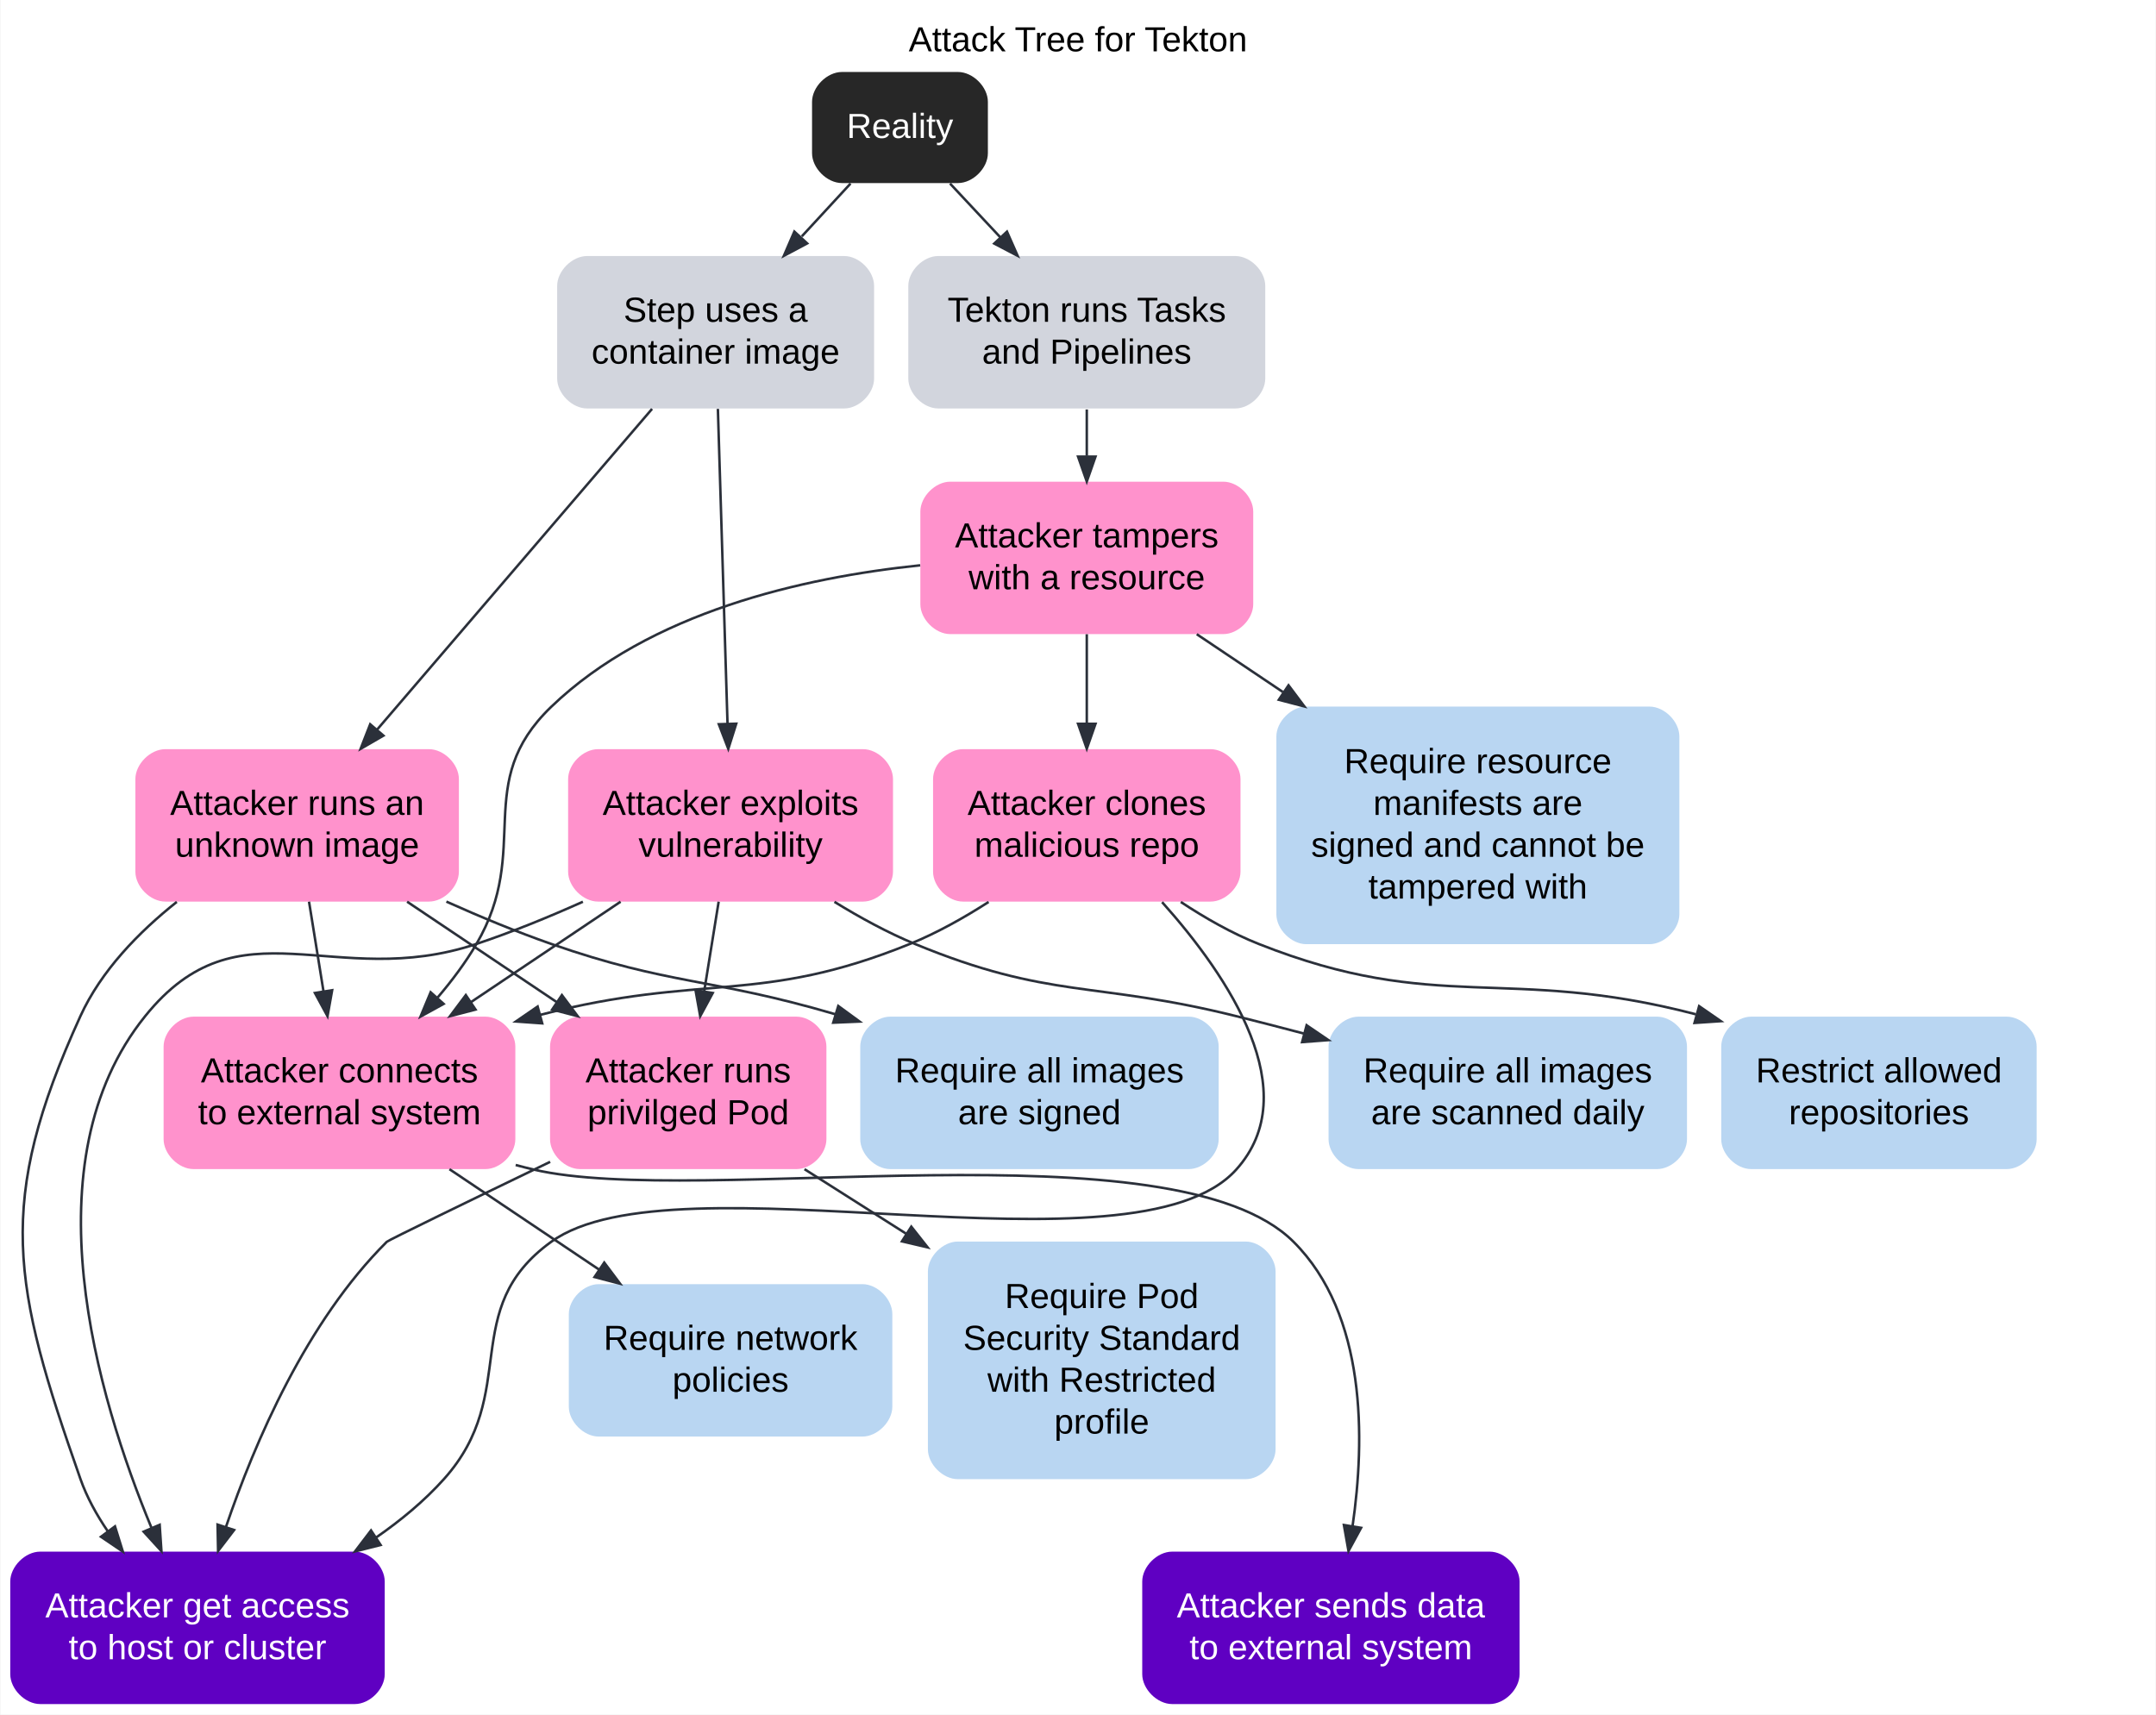
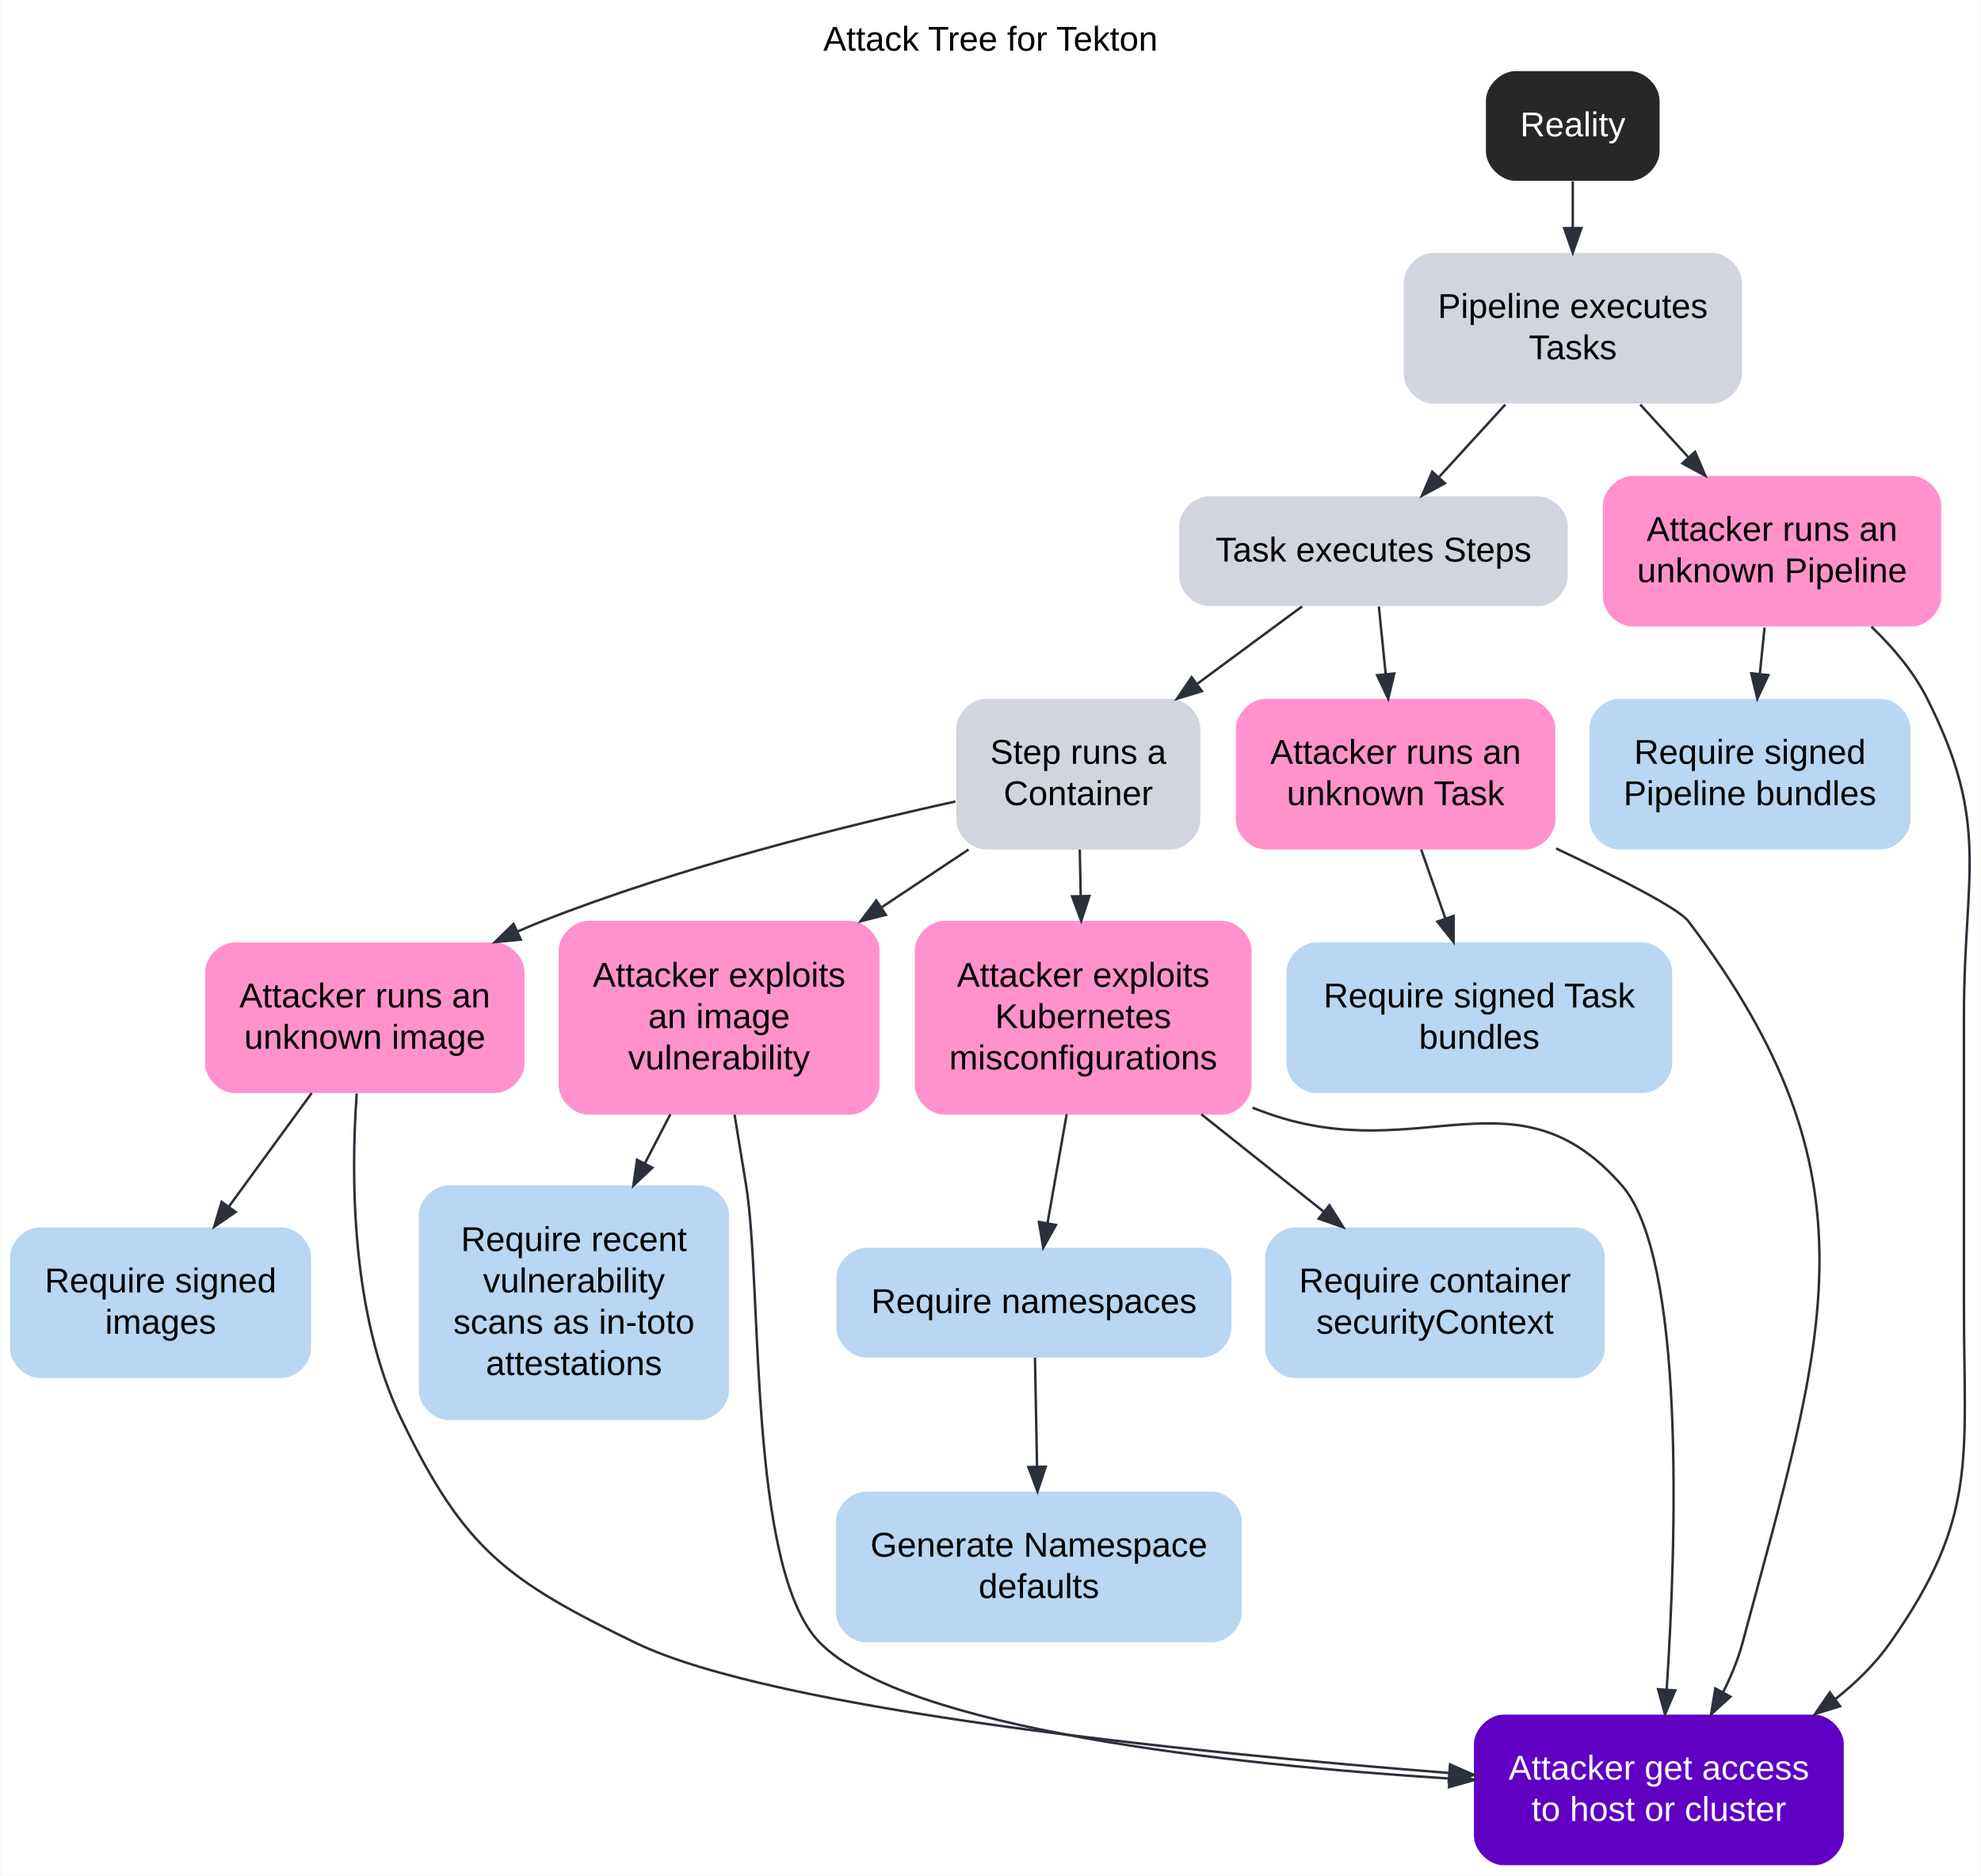
- <svg xmlns="http://www.w3.org/2000/svg" width="865pt" height="688pt" viewBox="0.00 0.00 865.11 688.40">
-   <g id="graph0" class="graph" transform="scale(1 1) rotate(0) translate(4 684.4)">
-     <polygon fill="white" stroke="transparent" points="-4,4 -4,-684.4 861.11,-684.4 861.11,4 -4,4" />
-     <text text-anchor="middle" x="428.56" y="-663.8" font-family="Arial" font-size="14.00">Attack Tree for Tekton</text>
+ <svg xmlns="http://www.w3.org/2000/svg" width="805pt" height="762pt" viewBox="0.00 0.00 804.83 762.20">
+   <g id="graph0" class="graph" transform="scale(1 1) rotate(0) translate(4 758.2)">
+     <polygon fill="white" stroke="transparent" points="-4,4 -4,-758.2 800.83,-758.2 800.83,4 -4,4" />
+     <text text-anchor="middle" x="398.42" y="-737.6" font-family="Arial" font-size="14.00">Attack Tree for Tekton</text>
    <g id="node1" class="node">
-       <path fill="#272727" stroke="transparent" d="M380.38,-655.5C380.38,-655.5 333.79,-655.5 333.79,-655.5 327.79,-655.5 321.79,-649.5 321.79,-643.5 321.79,-643.5 321.79,-622.9 321.79,-622.9 321.79,-616.9 327.79,-610.9 333.79,-610.9 333.79,-610.9 380.38,-610.9 380.38,-610.9 386.38,-610.9 392.38,-616.9 392.38,-622.9 392.38,-622.9 392.38,-643.5 392.38,-643.5 392.38,-649.5 386.38,-655.5 380.38,-655.5" />
-       <text text-anchor="middle" x="357.08" y="-629" font-family="Arial" font-size="14.00" fill="#ffffff">Reality</text>
+       <path fill="#272727" stroke="transparent" d="M658.38,-729.3C658.38,-729.3 611.79,-729.3 611.79,-729.3 605.79,-729.3 599.79,-723.3 599.79,-717.3 599.79,-717.3 599.79,-696.7 599.79,-696.7 599.79,-690.7 605.79,-684.7 611.79,-684.7 611.79,-684.7 658.38,-684.7 658.38,-684.7 664.38,-684.7 670.38,-690.7 670.38,-696.7 670.38,-696.7 670.38,-717.3 670.38,-717.3 670.38,-723.3 664.38,-729.3 658.38,-729.3" />
+       <text text-anchor="middle" x="635.09" y="-702.8" font-family="Arial" font-size="14.00" fill="#ffffff">Reality</text>
    </g>
    <g id="node2" class="node">
-       <path fill="#d2d5dd" stroke="transparent" d="M334.7,-581.6C334.7,-581.6 231.47,-581.6 231.47,-581.6 225.47,-581.6 219.47,-575.6 219.47,-569.6 219.47,-569.6 219.47,-532.4 219.47,-532.4 219.47,-526.4 225.47,-520.4 231.47,-520.4 231.47,-520.4 334.7,-520.4 334.7,-520.4 340.7,-520.4 346.7,-526.4 346.7,-532.4 346.7,-532.4 346.7,-569.6 346.7,-569.6 346.7,-575.6 340.7,-581.6 334.7,-581.6" />
-       <text text-anchor="middle" x="283.08" y="-555.2" font-family="Arial" font-size="14.00">Step uses a</text>
-       <text text-anchor="middle" x="283.08" y="-538.4" font-family="Arial" font-size="14.00">container image</text>
+       <path fill="#d2d5dd" stroke="transparent" d="M691.82,-655.4C691.82,-655.4 578.35,-655.4 578.35,-655.4 572.35,-655.4 566.35,-649.4 566.35,-643.4 566.35,-643.4 566.35,-606.2 566.35,-606.2 566.35,-600.2 572.35,-594.2 578.35,-594.2 578.35,-594.2 691.82,-594.2 691.82,-594.2 697.82,-594.2 703.82,-600.2 703.82,-606.2 703.82,-606.2 703.82,-643.4 703.82,-643.4 703.82,-649.4 697.82,-655.4 691.82,-655.4" />
+       <text text-anchor="middle" x="635.09" y="-629" font-family="Arial" font-size="14.00">Pipeline executes</text>
+       <text text-anchor="middle" x="635.09" y="-612.2" font-family="Arial" font-size="14.00">Tasks</text>
    </g>
-     <g id="edge22" class="edge">
-       <path fill="none" stroke="#2b303a" d="M337.25,-610.71C331.22,-604.17 324.4,-596.77 317.68,-589.5" />
-       <polygon fill="#2b303a" stroke="#2b303a" points="319.83,-586.67 310.48,-581.69 314.69,-591.42 319.83,-586.67" />
+     <g id="edge18" class="edge">
+       <path fill="none" stroke="#2b303a" d="M635.09,-684.51C635.09,-678.66 635.09,-672.14 635.09,-665.62" />
+       <polygon fill="#2b303a" stroke="#2b303a" points="638.59,-665.49 635.09,-655.49 631.59,-665.49 638.59,-665.49" />
    </g>
    <g id="node3" class="node">
-       <path fill="#d2d5dd" stroke="transparent" d="M491.73,-581.6C491.73,-581.6 372.43,-581.6 372.43,-581.6 366.43,-581.6 360.43,-575.6 360.43,-569.6 360.43,-569.6 360.43,-532.4 360.43,-532.4 360.43,-526.4 366.43,-520.4 372.43,-520.4 372.43,-520.4 491.73,-520.4 491.73,-520.4 497.73,-520.4 503.73,-526.4 503.73,-532.4 503.73,-532.4 503.73,-569.6 503.73,-569.6 503.73,-575.6 497.73,-581.6 491.73,-581.6" />
-       <text text-anchor="middle" x="432.08" y="-555.2" font-family="Arial" font-size="14.00">Tekton runs Tasks</text>
-       <text text-anchor="middle" x="432.08" y="-538.4" font-family="Arial" font-size="14.00">and Pipelines</text>
+       <path fill="#d2d5dd" stroke="transparent" d="M621.04,-556.5C621.04,-556.5 487.13,-556.5 487.13,-556.5 481.13,-556.5 475.13,-550.5 475.13,-544.5 475.13,-544.5 475.13,-523.9 475.13,-523.9 475.13,-517.9 481.13,-511.9 487.13,-511.9 487.13,-511.9 621.04,-511.9 621.04,-511.9 627.04,-511.9 633.04,-517.9 633.04,-523.9 633.04,-523.9 633.04,-544.5 633.04,-544.5 633.04,-550.5 627.04,-556.5 621.04,-556.5" />
+       <text text-anchor="middle" x="554.09" y="-530" font-family="Arial" font-size="14.00">Task executes Steps</text>
    </g>
-     <g id="edge23" class="edge">
-       <path fill="none" stroke="#2b303a" d="M377.18,-610.71C383.43,-604.03 390.51,-596.46 397.45,-589.03" />
-       <polygon fill="#2b303a" stroke="#2b303a" points="400.04,-591.39 404.32,-581.69 394.93,-586.61 400.04,-591.39" />
+     <g id="edge19" class="edge">
+       <path fill="none" stroke="#2b303a" d="M607.66,-593.8C598.99,-584.31 589.41,-573.84 580.79,-564.4" />
+       <polygon fill="#2b303a" stroke="#2b303a" points="583.13,-561.79 573.8,-556.77 577.97,-566.51 583.13,-561.79" />
+     </g>
+     <g id="node5" class="node">
+       <path fill="#ff92cc" stroke="transparent" d="M772.83,-564.8C772.83,-564.8 659.34,-564.8 659.34,-564.8 653.34,-564.8 647.34,-558.8 647.34,-552.8 647.34,-552.8 647.34,-515.6 647.34,-515.6 647.34,-509.6 653.34,-503.6 659.34,-503.6 659.34,-503.6 772.83,-503.6 772.83,-503.6 778.83,-503.6 784.83,-509.6 784.83,-515.6 784.83,-515.6 784.83,-552.8 784.83,-552.8 784.83,-558.8 778.83,-564.8 772.83,-564.8" />
+       <text text-anchor="middle" x="716.09" y="-538.4" font-family="Arial" font-size="14.00">Attacker runs an</text>
+       <text text-anchor="middle" x="716.09" y="-521.6" font-family="Arial" font-size="14.00">unknown Pipeline</text>
+     </g>
+     <g id="edge6" class="edge">
+       <path fill="none" stroke="#2b303a" d="M662.51,-593.8C668.78,-586.95 675.52,-579.58 682.02,-572.46" />
+       <polygon fill="#2b303a" stroke="#2b303a" points="684.8,-574.61 688.97,-564.86 679.64,-569.88 684.8,-574.61" />
    </g>
    <g id="node4" class="node">
-       <path fill="#ff92cc" stroke="transparent" d="M168.02,-383.6C168.02,-383.6 62.15,-383.6 62.15,-383.6 56.15,-383.6 50.15,-377.6 50.15,-371.6 50.15,-371.6 50.15,-334.4 50.15,-334.4 50.15,-328.4 56.15,-322.4 62.15,-322.4 62.15,-322.4 168.02,-322.4 168.02,-322.4 174.02,-322.4 180.02,-328.4 180.02,-334.4 180.02,-334.4 180.02,-371.6 180.02,-371.6 180.02,-377.6 174.02,-383.6 168.02,-383.6" />
-       <text text-anchor="middle" x="115.08" y="-357.2" font-family="Arial" font-size="14.00">Attacker runs an</text>
-       <text text-anchor="middle" x="115.08" y="-340.4" font-family="Arial" font-size="14.00">unknown image</text>
+       <path fill="#d2d5dd" stroke="transparent" d="M471.69,-474.2C471.69,-474.2 396.49,-474.2 396.49,-474.2 390.49,-474.2 384.49,-468.2 384.49,-462.2 384.49,-462.2 384.49,-425 384.49,-425 384.49,-419 390.49,-413 396.49,-413 396.49,-413 471.69,-413 471.69,-413 477.69,-413 483.69,-419 483.69,-425 483.69,-425 483.69,-462.2 483.69,-462.2 483.69,-468.2 477.69,-474.2 471.69,-474.2" />
+       <text text-anchor="middle" x="434.09" y="-447.8" font-family="Arial" font-size="14.00">Step runs a</text>
+       <text text-anchor="middle" x="434.09" y="-431" font-family="Arial" font-size="14.00">Container</text>
    </g>
-     <g id="edge6" class="edge">
-       <path fill="none" stroke="#2b303a" d="M257.57,-520.23C228,-485.74 179.25,-428.86 147.15,-391.41" />
-       <polygon fill="#2b303a" stroke="#2b303a" points="149.73,-389.04 140.56,-383.73 144.41,-393.6 149.73,-389.04" />
+     <g id="edge20" class="edge">
+       <path fill="none" stroke="#2b303a" d="M525.04,-511.75C512.28,-502.33 496.95,-491.02 482.55,-480.38" />
+       <polygon fill="#2b303a" stroke="#2b303a" points="484.32,-477.34 474.2,-474.22 480.17,-482.97 484.32,-477.34" />
    </g>
-     <g id="node5" class="node">
-       <path fill="#ff92cc" stroke="transparent" d="M342.29,-383.6C342.29,-383.6 235.87,-383.6 235.87,-383.6 229.87,-383.6 223.87,-377.6 223.87,-371.6 223.87,-371.6 223.87,-334.4 223.87,-334.4 223.87,-328.4 229.87,-322.4 235.87,-322.4 235.87,-322.4 342.29,-322.4 342.29,-322.4 348.29,-322.4 354.29,-328.4 354.29,-334.4 354.29,-334.4 354.29,-371.6 354.29,-371.6 354.29,-377.6 348.29,-383.6 342.29,-383.6" />
-       <text text-anchor="middle" x="289.08" y="-357.2" font-family="Arial" font-size="14.00">Attacker exploits</text>
-       <text text-anchor="middle" x="289.08" y="-340.4" font-family="Arial" font-size="14.00">vulnerability</text>
+     <g id="node6" class="node">
+       <path fill="#ff92cc" stroke="transparent" d="M616.02,-474.2C616.02,-474.2 510.15,-474.2 510.15,-474.2 504.15,-474.2 498.15,-468.2 498.15,-462.2 498.15,-462.2 498.15,-425 498.15,-425 498.15,-419 504.15,-413 510.15,-413 510.15,-413 616.02,-413 616.02,-413 622.02,-413 628.02,-419 628.02,-425 628.02,-425 628.02,-462.2 628.02,-462.2 628.02,-468.2 622.02,-474.2 616.02,-474.2" />
+       <text text-anchor="middle" x="563.09" y="-447.8" font-family="Arial" font-size="14.00">Attacker runs an</text>
+       <text text-anchor="middle" x="563.09" y="-431" font-family="Arial" font-size="14.00">unknown Task</text>
    </g>
    <g id="edge7" class="edge">
-       <path fill="none" stroke="#2b303a" d="M283.99,-520.23C285.03,-486.46 286.72,-431.23 287.86,-393.78" />
-       <polygon fill="#2b303a" stroke="#2b303a" points="291.36,-393.83 288.17,-383.73 284.37,-393.61 291.36,-393.83" />
+       <path fill="none" stroke="#2b303a" d="M556.26,-511.75C557.11,-503.48 558.09,-493.74 559.05,-484.28" />
+       <polygon fill="#2b303a" stroke="#2b303a" points="562.55,-484.52 560.08,-474.22 555.58,-483.81 562.55,-484.52" />
    </g>
-     <g id="node6" class="node">
-       <path fill="#ff92cc" stroke="transparent" d="M486.9,-491C486.9,-491 377.27,-491 377.27,-491 371.27,-491 365.27,-485 365.27,-479 365.27,-479 365.27,-441.8 365.27,-441.8 365.27,-435.8 371.27,-429.8 377.27,-429.8 377.27,-429.8 486.9,-429.8 486.9,-429.8 492.9,-429.8 498.9,-435.8 498.9,-441.8 498.9,-441.8 498.9,-479 498.9,-479 498.9,-485 492.9,-491 486.9,-491" />
-       <text text-anchor="middle" x="432.08" y="-464.6" font-family="Arial" font-size="14.00">Attacker tampers</text>
-       <text text-anchor="middle" x="432.08" y="-447.8" font-family="Arial" font-size="14.00">with a resource</text>
+     <g id="node7" class="node">
+       <path fill="#ff92cc" stroke="transparent" d="M197.02,-375.2C197.02,-375.2 91.15,-375.2 91.15,-375.2 85.15,-375.2 79.15,-369.2 79.15,-363.2 79.15,-363.2 79.15,-326 79.15,-326 79.15,-320 85.15,-314 91.15,-314 91.15,-314 197.02,-314 197.02,-314 203.02,-314 209.02,-320 209.02,-326 209.02,-326 209.02,-363.2 209.02,-363.2 209.02,-369.2 203.02,-375.2 197.02,-375.2" />
+       <text text-anchor="middle" x="144.09" y="-348.8" font-family="Arial" font-size="14.00">Attacker runs an</text>
+       <text text-anchor="middle" x="144.09" y="-332" font-family="Arial" font-size="14.00">unknown image</text>
    </g>
    <g id="edge8" class="edge">
-       <path fill="none" stroke="#2b303a" d="M432.08,-520C432.08,-514.02 432.08,-507.65 432.08,-501.39" />
-       <polygon fill="#2b303a" stroke="#2b303a" points="435.58,-501.06 432.08,-491.06 428.58,-501.06 435.58,-501.06" />
+       <path fill="none" stroke="#2b303a" d="M384.15,-432.49C339.29,-422.62 272.06,-405.87 216.09,-383.8 212.83,-382.52 209.53,-381.12 206.22,-379.65" />
+       <polygon fill="#2b303a" stroke="#2b303a" points="207.47,-376.37 196.93,-375.34 204.53,-382.72 207.47,-376.37" />
    </g>
-     <g id="node7" class="node">
-       <path fill="#ff92cc" stroke="transparent" d="M190.68,-276.2C190.68,-276.2 73.48,-276.2 73.48,-276.2 67.48,-276.2 61.48,-270.2 61.48,-264.2 61.48,-264.2 61.48,-227 61.48,-227 61.48,-221 67.48,-215 73.48,-215 73.48,-215 190.68,-215 190.68,-215 196.68,-215 202.68,-221 202.68,-227 202.68,-227 202.68,-264.2 202.68,-264.2 202.68,-270.2 196.68,-276.2 190.68,-276.2" />
-       <text text-anchor="middle" x="132.08" y="-249.8" font-family="Arial" font-size="14.00">Attacker connects</text>
-       <text text-anchor="middle" x="132.08" y="-233" font-family="Arial" font-size="14.00">to external system</text>
+     <g id="node8" class="node">
+       <path fill="#ff92cc" stroke="transparent" d="M341.3,-384C341.3,-384 234.88,-384 234.88,-384 228.88,-384 222.88,-378 222.88,-372 222.88,-372 222.88,-317.2 222.88,-317.2 222.88,-311.2 228.88,-305.2 234.88,-305.2 234.88,-305.2 341.3,-305.2 341.3,-305.2 347.3,-305.2 353.3,-311.2 353.3,-317.2 353.3,-317.2 353.3,-372 353.3,-372 353.3,-378 347.3,-384 341.3,-384" />
+       <text text-anchor="middle" x="288.09" y="-357.2" font-family="Arial" font-size="14.00">Attacker exploits</text>
+       <text text-anchor="middle" x="288.09" y="-340.4" font-family="Arial" font-size="14.00">an image</text>
+       <text text-anchor="middle" x="288.09" y="-323.6" font-family="Arial" font-size="14.00">vulnerability</text>
    </g>
    <g id="edge9" class="edge">
-       <path fill="none" stroke="#2b303a" d="M119.86,-322.36C121.66,-311.25 123.72,-298.43 125.64,-286.53" />
-       <polygon fill="#2b303a" stroke="#2b303a" points="129.14,-286.81 127.28,-276.38 122.23,-285.7 129.14,-286.81" />
+       <path fill="none" stroke="#2b303a" d="M389.49,-412.97C378.35,-405.57 366.17,-397.48 354.24,-389.55" />
+       <polygon fill="#2b303a" stroke="#2b303a" points="355.88,-386.44 345.62,-383.82 352.01,-392.27 355.88,-386.44" />
    </g>
    <g id="node9" class="node">
-       <path fill="#ff92cc" stroke="transparent" d="M315.56,-276.2C315.56,-276.2 228.61,-276.2 228.61,-276.2 222.61,-276.2 216.61,-270.2 216.61,-264.2 216.61,-264.2 216.61,-227 216.61,-227 216.61,-221 222.61,-215 228.61,-215 228.61,-215 315.56,-215 315.56,-215 321.56,-215 327.56,-221 327.56,-227 327.56,-227 327.56,-264.2 327.56,-264.2 327.56,-270.2 321.56,-276.2 315.56,-276.2" />
-       <text text-anchor="middle" x="272.08" y="-249.8" font-family="Arial" font-size="14.00">Attacker runs</text>
-       <text text-anchor="middle" x="272.08" y="-233" font-family="Arial" font-size="14.00">privilged Pod</text>
+       <path fill="#ff92cc" stroke="transparent" d="M492.52,-384C492.52,-384 379.65,-384 379.65,-384 373.65,-384 367.65,-378 367.65,-372 367.65,-372 367.65,-317.2 367.65,-317.2 367.65,-311.2 373.65,-305.2 379.65,-305.2 379.65,-305.2 492.52,-305.2 492.52,-305.2 498.52,-305.2 504.52,-311.2 504.52,-317.2 504.52,-317.2 504.52,-372 504.52,-372 504.52,-378 498.52,-384 492.52,-384" />
+       <text text-anchor="middle" x="436.09" y="-357.2" font-family="Arial" font-size="14.00">Attacker exploits</text>
+       <text text-anchor="middle" x="436.09" y="-340.4" font-family="Arial" font-size="14.00">Kubernetes</text>
+       <text text-anchor="middle" x="436.09" y="-323.6" font-family="Arial" font-size="14.00">misconfigurations</text>
+     </g>
+     <g id="edge10" class="edge">
+       <path fill="none" stroke="#2b303a" d="M434.7,-412.97C434.82,-406.97 434.95,-400.52 435.09,-394.07" />
+       <polygon fill="#2b303a" stroke="#2b303a" points="438.59,-394.07 435.29,-384 431.59,-393.92 438.59,-394.07" />
+     </g>
+     <g id="node10" class="node">
+       <path fill="#b9d6f2" stroke="transparent" d="M760.33,-474.2C760.33,-474.2 653.84,-474.2 653.84,-474.2 647.84,-474.2 641.84,-468.2 641.84,-462.2 641.84,-462.2 641.84,-425 641.84,-425 641.84,-419 647.84,-413 653.84,-413 653.84,-413 760.33,-413 760.33,-413 766.33,-413 772.33,-419 772.33,-425 772.33,-425 772.33,-462.2 772.33,-462.2 772.33,-468.2 766.33,-474.2 760.33,-474.2" />
+       <text text-anchor="middle" x="707.09" y="-447.8" font-family="Arial" font-size="14.00">Require signed</text>
+       <text text-anchor="middle" x="707.09" y="-431" font-family="Arial" font-size="14.00">Pipeline bundles</text>
+     </g>
+     <g id="edge11" class="edge">
+       <path fill="none" stroke="#2b303a" d="M713.04,-503.2C712.43,-497.22 711.78,-490.85 711.15,-484.59" />
+       <polygon fill="#2b303a" stroke="#2b303a" points="714.59,-483.86 710.1,-474.26 707.63,-484.57 714.59,-483.86" />
+     </g>
+     <g id="node17" class="node">
+       <path fill="#5f00c2" stroke="transparent" d="M733.25,-61.4C733.25,-61.4 606.92,-61.4 606.92,-61.4 600.92,-61.4 594.92,-55.4 594.92,-49.4 594.92,-49.4 594.92,-12.2 594.92,-12.2 594.92,-6.2 600.92,-0.2 606.92,-0.2 606.92,-0.2 733.25,-0.2 733.25,-0.2 739.25,-0.2 745.25,-6.2 745.25,-12.2 745.25,-12.2 745.25,-49.4 745.25,-49.4 745.25,-55.4 739.25,-61.4 733.25,-61.4" />
+       <text text-anchor="middle" x="670.09" y="-35" font-family="Arial" font-size="14.00" fill="#ffffff">Attacker get access</text>
+       <text text-anchor="middle" x="670.09" y="-18.2" font-family="Arial" font-size="14.00" fill="#ffffff">to host or cluster</text>
+     </g>
+     <g id="edge1" class="edge">
+       <path fill="none" stroke="#2b303a" d="M756.49,-503.5C765.31,-495.07 773.62,-485.22 779.09,-474.4 805.08,-422.96 794.09,-403.23 794.09,-345.6 794.09,-345.6 794.09,-345.6 794.09,-227.8 794.09,-165.38 800.02,-141.63 764.09,-90.6 758.04,-82.01 750.3,-74.41 741.86,-67.77" />
+       <polygon fill="#2b303a" stroke="#2b303a" points="743.73,-64.8 733.59,-61.7 739.58,-70.44 743.73,-64.8" />
+     </g>
+     <g id="node11" class="node">
+       <path fill="#b9d6f2" stroke="transparent" d="M663.49,-375.2C663.49,-375.2 530.69,-375.2 530.69,-375.2 524.69,-375.2 518.69,-369.2 518.69,-363.2 518.69,-363.2 518.69,-326 518.69,-326 518.69,-320 524.69,-314 530.69,-314 530.69,-314 663.49,-314 663.49,-314 669.49,-314 675.49,-320 675.49,-326 675.49,-326 675.49,-363.2 675.49,-363.2 675.49,-369.2 669.49,-375.2 663.49,-375.2" />
+       <text text-anchor="middle" x="597.09" y="-348.8" font-family="Arial" font-size="14.00">Require signed Task</text>
+       <text text-anchor="middle" x="597.09" y="-332" font-family="Arial" font-size="14.00">bundles</text>
+     </g>
+     <g id="edge12" class="edge">
+       <path fill="none" stroke="#2b303a" d="M573.47,-412.97C576.57,-404.12 580.02,-394.28 583.31,-384.91" />
+       <polygon fill="#2b303a" stroke="#2b303a" points="586.64,-385.98 586.65,-375.38 580.04,-383.66 586.64,-385.98" />
+     </g>
+     <g id="edge2" class="edge">
+       <path fill="none" stroke="#2b303a" d="M628.31,-413.39C653.88,-401.38 678.1,-389.06 682.09,-383.8 760.96,-279.61 737.95,-216.81 704.09,-90.6 702.28,-83.87 699.49,-77.11 696.28,-70.69" />
+       <polygon fill="#2b303a" stroke="#2b303a" points="699.18,-68.69 691.32,-61.58 693.03,-72.04 699.18,-68.69" />
+     </g>
+     <g id="node12" class="node">
+       <path fill="#b9d6f2" stroke="transparent" d="M110.26,-259.4C110.26,-259.4 11.91,-259.4 11.91,-259.4 5.91,-259.4 -0.09,-253.4 -0.09,-247.4 -0.09,-247.4 -0.09,-210.2 -0.09,-210.2 -0.09,-204.2 5.91,-198.2 11.91,-198.2 11.91,-198.2 110.26,-198.2 110.26,-198.2 116.26,-198.2 122.26,-204.2 122.26,-210.2 122.26,-210.2 122.26,-247.4 122.26,-247.4 122.26,-253.4 116.26,-259.4 110.26,-259.4" />
+       <text text-anchor="middle" x="61.09" y="-233" font-family="Arial" font-size="14.00">Require signed</text>
+       <text text-anchor="middle" x="61.09" y="-216.2" font-family="Arial" font-size="14.00">images</text>
+     </g>
+     <g id="edge13" class="edge">
+       <path fill="none" stroke="#2b303a" d="M122.5,-314C112.2,-299.88 99.77,-282.83 88.78,-267.78" />
+       <polygon fill="#2b303a" stroke="#2b303a" points="91.58,-265.67 82.86,-259.65 85.92,-269.79 91.58,-265.67" />
+     </g>
+     <g id="edge3" class="edge">
+       <path fill="none" stroke="#2b303a" d="M140.8,-313.8C138.38,-279.91 138.49,-223.77 159.09,-181.2 184.5,-128.68 201.58,-116.03 254.09,-90.6 310.79,-63.14 480.39,-45.96 584.7,-37.7" />
+       <polygon fill="#2b303a" stroke="#2b303a" points="585.2,-41.17 594.9,-36.9 584.66,-34.19 585.2,-41.17" />
+     </g>
+     <g id="node13" class="node">
+       <path fill="#b9d6f2" stroke="transparent" d="M280.13,-276.5C280.13,-276.5 178.04,-276.5 178.04,-276.5 172.04,-276.5 166.04,-270.5 166.04,-264.5 166.04,-264.5 166.04,-193.1 166.04,-193.1 166.04,-187.1 172.04,-181.1 178.04,-181.1 178.04,-181.1 280.13,-181.1 280.13,-181.1 286.13,-181.1 292.13,-187.1 292.13,-193.1 292.13,-193.1 292.13,-264.5 292.13,-264.5 292.13,-270.5 286.13,-276.5 280.13,-276.5" />
+       <text text-anchor="middle" x="229.09" y="-249.8" font-family="Arial" font-size="14.00">Require recent</text>
+       <text text-anchor="middle" x="229.09" y="-233" font-family="Arial" font-size="14.00">vulnerability</text>
+       <text text-anchor="middle" x="229.09" y="-216.2" font-family="Arial" font-size="14.00">scans as in-toto</text>
+       <text text-anchor="middle" x="229.09" y="-199.4" font-family="Arial" font-size="14.00">attestations</text>
    </g>
    <g id="edge14" class="edge">
-       <path fill="none" stroke="#2b303a" d="M159.23,-322.36C177.88,-309.84 199.74,-295.16 219.24,-282.08" />
-       <polygon fill="#2b303a" stroke="#2b303a" points="221.37,-284.86 227.72,-276.38 217.47,-279.05 221.37,-284.86" />
+       <path fill="none" stroke="#2b303a" d="M268.28,-305.39C264.96,-299 261.46,-292.25 257.98,-285.53" />
+       <polygon fill="#2b303a" stroke="#2b303a" points="260.96,-283.67 253.25,-276.4 254.74,-286.89 260.96,-283.67" />
    </g>
-     <g id="node10" class="node">
-       <path fill="#b9d6f2" stroke="transparent" d="M473.03,-276.2C473.03,-276.2 353.14,-276.2 353.14,-276.2 347.14,-276.2 341.14,-270.2 341.14,-264.2 341.14,-264.2 341.14,-227 341.14,-227 341.14,-221 347.14,-215 353.14,-215 353.14,-215 473.03,-215 473.03,-215 479.03,-215 485.03,-221 485.03,-227 485.03,-227 485.03,-264.2 485.03,-264.2 485.03,-270.2 479.03,-276.2 473.03,-276.2" />
-       <text text-anchor="middle" x="413.08" y="-249.8" font-family="Arial" font-size="14.00">Require all images</text>
-       <text text-anchor="middle" x="413.08" y="-233" font-family="Arial" font-size="14.00">are signed</text>
+     <g id="edge4" class="edge">
+       <path fill="none" stroke="#2b303a" d="M294.38,-305.22C295.92,-295.8 297.57,-285.73 299.09,-276.4 305.8,-235.12 299.67,-120.33 329.09,-90.6 363.97,-55.34 495.74,-41.1 584.89,-35.44" />
+       <polygon fill="#2b303a" stroke="#2b303a" points="585.23,-38.92 595,-34.82 584.8,-31.94 585.23,-38.92" />
+     </g>
+     <g id="node14" class="node">
+       <path fill="#b9d6f2" stroke="transparent" d="M484.38,-251.1C484.38,-251.1 347.79,-251.1 347.79,-251.1 341.79,-251.1 335.79,-245.1 335.79,-239.1 335.79,-239.1 335.79,-218.5 335.79,-218.5 335.79,-212.5 341.79,-206.5 347.79,-206.5 347.79,-206.5 484.38,-206.5 484.38,-206.5 490.38,-206.5 496.38,-212.5 496.38,-218.5 496.38,-218.5 496.38,-239.1 496.38,-239.1 496.38,-245.1 490.38,-251.1 484.38,-251.1" />
+       <text text-anchor="middle" x="416.09" y="-224.6" font-family="Arial" font-size="14.00">Require namespaces</text>
+     </g>
+     <g id="edge15" class="edge">
+       <path fill="none" stroke="#2b303a" d="M429.37,-305.39C426.84,-290.98 423.99,-274.78 421.58,-261.08" />
+       <polygon fill="#2b303a" stroke="#2b303a" points="425.02,-260.4 419.84,-251.16 418.12,-261.61 425.02,-260.4" />
+     </g>
+     <g id="node16" class="node">
+       <path fill="#b9d6f2" stroke="transparent" d="M636.1,-259.4C636.1,-259.4 522.08,-259.4 522.08,-259.4 516.08,-259.4 510.08,-253.4 510.08,-247.4 510.08,-247.4 510.08,-210.2 510.08,-210.2 510.08,-204.2 516.08,-198.2 522.08,-198.2 522.08,-198.2 636.1,-198.2 636.1,-198.2 642.1,-198.2 648.1,-204.2 648.1,-210.2 648.1,-210.2 648.1,-247.4 648.1,-247.4 648.1,-253.4 642.1,-259.4 636.1,-259.4" />
+       <text text-anchor="middle" x="579.09" y="-233" font-family="Arial" font-size="14.00">Require container</text>
+       <text text-anchor="middle" x="579.09" y="-216.2" font-family="Arial" font-size="14.00">securityContext</text>
+     </g>
+     <g id="edge17" class="edge">
+       <path fill="none" stroke="#2b303a" d="M484.1,-305.39C500.13,-292.63 517.93,-278.47 533.75,-265.88" />
+       <polygon fill="#2b303a" stroke="#2b303a" points="536.18,-268.42 541.82,-259.45 531.82,-262.94 536.18,-268.42" />
+     </g>
+     <g id="edge5" class="edge">
+       <path fill="none" stroke="#2b303a" d="M504.92,-308.03C507.32,-307.1 509.71,-306.22 512.09,-305.4 573.37,-284.21 612.52,-325.33 655.09,-276.4 680.82,-246.82 677.27,-133.01 673.27,-71.62" />
+       <polygon fill="#2b303a" stroke="#2b303a" points="676.75,-71.25 672.57,-61.51 669.77,-71.73 676.75,-71.25" />
+     </g>
+     <g id="node15" class="node">
+       <path fill="#b9d6f2" stroke="transparent" d="M488.55,-152C488.55,-152 347.62,-152 347.62,-152 341.62,-152 335.62,-146 335.62,-140 335.62,-140 335.62,-102.8 335.62,-102.8 335.62,-96.8 341.62,-90.8 347.62,-90.8 347.62,-90.8 488.55,-90.8 488.55,-90.8 494.55,-90.8 500.55,-96.8 500.55,-102.8 500.55,-102.8 500.55,-140 500.55,-140 500.55,-146 494.55,-152 488.55,-152" />
+       <text text-anchor="middle" x="418.09" y="-125.6" font-family="Arial" font-size="14.00">Generate Namespace</text>
+       <text text-anchor="middle" x="418.09" y="-108.8" font-family="Arial" font-size="14.00">defaults</text>
    </g>
    <g id="edge16" class="edge">
-       <path fill="none" stroke="#2b303a" d="M175,-322.39C188.64,-316.28 203.2,-310.24 217.08,-305.4 264.7,-288.78 281.02,-291.87 331.11,-277.18" />
-       <polygon fill="#2b303a" stroke="#2b303a" points="332.32,-280.48 340.87,-274.23 330.29,-273.78 332.32,-280.48" />
-     </g>
-     <g id="node16" class="node">
-       <path fill="#5f00c2" stroke="transparent" d="M138.25,-61.4C138.25,-61.4 11.92,-61.4 11.92,-61.4 5.92,-61.4 -0.08,-55.4 -0.08,-49.4 -0.08,-49.4 -0.08,-12.2 -0.08,-12.2 -0.08,-6.2 5.92,-0.2 11.92,-0.2 11.92,-0.2 138.25,-0.2 138.25,-0.2 144.25,-0.2 150.25,-6.2 150.25,-12.2 150.25,-12.2 150.25,-49.4 150.25,-49.4 150.25,-55.4 144.25,-61.4 138.25,-61.4" />
-       <text text-anchor="middle" x="75.08" y="-35" font-family="Arial" font-size="14.00" fill="#ffffff">Attacker get access</text>
-       <text text-anchor="middle" x="75.08" y="-18.2" font-family="Arial" font-size="14.00" fill="#ffffff">to host or cluster</text>
-     </g>
-     <g id="edge1" class="edge">
-       <path fill="none" stroke="#2b303a" d="M66.78,-322.28C51.47,-310.13 36.38,-294.61 28.08,-276.4 -6.17,-201.26 0.76,-168.53 28.08,-90.6 30.67,-83.23 34.61,-76.1 39.13,-69.49" />
-       <polygon fill="#2b303a" stroke="#2b303a" points="41.96,-71.54 45.11,-61.43 36.34,-67.37 41.96,-71.54" />
-     </g>
-     <g id="edge10" class="edge">
-       <path fill="none" stroke="#2b303a" d="M244.93,-322.36C226.29,-309.84 204.42,-295.16 184.93,-282.08" />
-       <polygon fill="#2b303a" stroke="#2b303a" points="186.7,-279.05 176.45,-276.38 182.8,-284.86 186.7,-279.05" />
-     </g>
-     <g id="edge15" class="edge">
-       <path fill="none" stroke="#2b303a" d="M284.3,-322.36C282.51,-311.25 280.44,-298.43 278.52,-286.53" />
-       <polygon fill="#2b303a" stroke="#2b303a" points="281.93,-285.7 276.89,-276.38 275.02,-286.81 281.93,-285.7" />
-     </g>
-     <g id="node11" class="node">
-       <path fill="#b9d6f2" stroke="transparent" d="M661.03,-276.2C661.03,-276.2 541.14,-276.2 541.14,-276.2 535.14,-276.2 529.14,-270.2 529.14,-264.2 529.14,-264.2 529.14,-227 529.14,-227 529.14,-221 535.14,-215 541.14,-215 541.14,-215 661.03,-215 661.03,-215 667.03,-215 673.03,-221 673.03,-227 673.03,-227 673.03,-264.2 673.03,-264.2 673.03,-270.2 667.03,-276.2 661.03,-276.2" />
-       <text text-anchor="middle" x="601.08" y="-249.8" font-family="Arial" font-size="14.00">Require all images</text>
-       <text text-anchor="middle" x="601.08" y="-233" font-family="Arial" font-size="14.00">are scanned daily</text>
-     </g>
-     <g id="edge17" class="edge">
-       <path fill="none" stroke="#2b303a" d="M330.78,-322.3C340.99,-316.01 352.14,-309.92 363.08,-305.4 417.4,-282.97 435.06,-290.6 492.08,-276.4 500.89,-274.21 510.07,-271.83 519.21,-269.42" />
-       <polygon fill="#2b303a" stroke="#2b303a" points="520.33,-272.74 529.09,-266.78 518.52,-265.98 520.33,-272.74" />
-     </g>
-     <g id="edge2" class="edge">
-       <path fill="none" stroke="#2b303a" d="M229.8,-322.34C216.01,-316.16 201.21,-310.11 187.08,-305.4 129.68,-286.28 92.03,-323.52 54.08,-276.4 6.89,-217.81 34.76,-123.73 56.62,-70.95" />
-       <polygon fill="#2b303a" stroke="#2b303a" points="59.9,-72.17 60.61,-61.6 53.47,-69.42 59.9,-72.17" />
-     </g>
-     <g id="edge11" class="edge">
-       <path fill="none" stroke="#2b303a" d="M365.2,-457.42C318.06,-452.53 256.54,-438.57 217.08,-400.6 185.12,-369.84 209.46,-343.71 187.08,-305.4 182.72,-297.94 177.26,-290.65 171.49,-283.89" />
-       <polygon fill="#2b303a" stroke="#2b303a" points="173.89,-281.33 164.61,-276.22 168.68,-286 173.89,-281.33" />
-     </g>
-     <g id="node8" class="node">
-       <path fill="#ff92cc" stroke="transparent" d="M481.79,-383.6C481.79,-383.6 382.37,-383.6 382.37,-383.6 376.37,-383.6 370.37,-377.6 370.37,-371.6 370.37,-371.6 370.37,-334.4 370.37,-334.4 370.37,-328.4 376.37,-322.4 382.37,-322.4 382.37,-322.4 481.79,-322.4 481.79,-322.4 487.79,-322.4 493.79,-328.4 493.79,-334.4 493.79,-334.4 493.79,-371.6 493.79,-371.6 493.79,-377.6 487.79,-383.6 481.79,-383.6" />
-       <text text-anchor="middle" x="432.08" y="-357.2" font-family="Arial" font-size="14.00">Attacker clones</text>
-       <text text-anchor="middle" x="432.08" y="-340.4" font-family="Arial" font-size="14.00">malicious repo</text>
-     </g>
-     <g id="edge13" class="edge">
-       <path fill="none" stroke="#2b303a" d="M432.08,-429.76C432.08,-418.65 432.08,-405.83 432.08,-393.93" />
-       <polygon fill="#2b303a" stroke="#2b303a" points="435.58,-393.78 432.08,-383.78 428.58,-393.78 435.58,-393.78" />
-     </g>
-     <g id="node12" class="node">
-       <path fill="#b9d6f2" stroke="transparent" d="M657.97,-400.7C657.97,-400.7 520.19,-400.7 520.19,-400.7 514.19,-400.7 508.19,-394.7 508.19,-388.7 508.19,-388.7 508.19,-317.3 508.19,-317.3 508.19,-311.3 514.19,-305.3 520.19,-305.3 520.19,-305.3 657.97,-305.3 657.97,-305.3 663.97,-305.3 669.97,-311.3 669.97,-317.3 669.97,-317.3 669.97,-388.7 669.97,-388.7 669.97,-394.7 663.97,-400.7 657.97,-400.7" />
-       <text text-anchor="middle" x="589.08" y="-374" font-family="Arial" font-size="14.00">Require resource</text>
-       <text text-anchor="middle" x="589.08" y="-357.2" font-family="Arial" font-size="14.00">manifests are</text>
-       <text text-anchor="middle" x="589.08" y="-340.4" font-family="Arial" font-size="14.00">signed and cannot be</text>
-       <text text-anchor="middle" x="589.08" y="-323.6" font-family="Arial" font-size="14.00">tampered with</text>
-     </g>
-     <g id="edge18" class="edge">
-       <path fill="none" stroke="#2b303a" d="M476.23,-429.76C487.03,-422.51 498.92,-414.53 510.79,-406.56" />
-       <polygon fill="#2b303a" stroke="#2b303a" points="513.07,-409.24 519.42,-400.76 509.17,-403.43 513.07,-409.24" />
-     </g>
-     <g id="node13" class="node">
-       <path fill="#b9d6f2" stroke="transparent" d="M342.02,-168.8C342.02,-168.8 236.15,-168.8 236.15,-168.8 230.15,-168.8 224.15,-162.8 224.15,-156.8 224.15,-156.8 224.15,-119.6 224.15,-119.6 224.15,-113.6 230.15,-107.6 236.15,-107.6 236.15,-107.6 342.02,-107.6 342.02,-107.6 348.02,-107.6 354.02,-113.6 354.02,-119.6 354.02,-119.6 354.02,-156.8 354.02,-156.8 354.02,-162.8 348.02,-168.8 342.02,-168.8" />
-       <text text-anchor="middle" x="289.08" y="-142.4" font-family="Arial" font-size="14.00">Require network</text>
-       <text text-anchor="middle" x="289.08" y="-125.6" font-family="Arial" font-size="14.00">policies</text>
-     </g>
-     <g id="edge19" class="edge">
-       <path fill="none" stroke="#2b303a" d="M176.23,-214.96C194.88,-202.44 216.74,-187.76 236.24,-174.68" />
-       <polygon fill="#2b303a" stroke="#2b303a" points="238.37,-177.46 244.72,-168.98 234.47,-171.65 238.37,-177.46" />
-     </g>
-     <g id="node14" class="node">
-       <path fill="#b9d6f2" stroke="transparent" d="M801.4,-276.2C801.4,-276.2 698.77,-276.2 698.77,-276.2 692.77,-276.2 686.77,-270.2 686.77,-264.2 686.77,-264.2 686.77,-227 686.77,-227 686.77,-221 692.77,-215 698.77,-215 698.77,-215 801.4,-215 801.4,-215 807.4,-215 813.4,-221 813.4,-227 813.4,-227 813.4,-264.2 813.4,-264.2 813.4,-270.2 807.4,-276.2 801.4,-276.2" />
-       <text text-anchor="middle" x="750.08" y="-249.8" font-family="Arial" font-size="14.00">Restrict allowed</text>
-       <text text-anchor="middle" x="750.08" y="-233" font-family="Arial" font-size="14.00">repositories</text>
-     </g>
-     <g id="node17" class="node">
-       <path fill="#5f00c2" stroke="transparent" d="M593.82,-61.4C593.82,-61.4 466.34,-61.4 466.34,-61.4 460.34,-61.4 454.34,-55.4 454.34,-49.4 454.34,-49.4 454.34,-12.2 454.34,-12.2 454.34,-6.2 460.34,-0.2 466.34,-0.2 466.34,-0.2 593.82,-0.2 593.82,-0.2 599.82,-0.2 605.82,-6.2 605.82,-12.2 605.82,-12.2 605.82,-49.4 605.82,-49.4 605.82,-55.4 599.82,-61.4 593.82,-61.4" />
-       <text text-anchor="middle" x="530.08" y="-35" font-family="Arial" font-size="14.00" fill="#ffffff">Attacker sends data</text>
-       <text text-anchor="middle" x="530.08" y="-18.2" font-family="Arial" font-size="14.00" fill="#ffffff">to external system</text>
-     </g>
-     <g id="edge5" class="edge">
-       <path fill="none" stroke="#2b303a" d="M202.82,-216.64C205.26,-215.98 207.68,-215.36 210.08,-214.8 276.38,-199.29 466.88,-233.89 515.08,-185.8 544.42,-156.53 543.85,-106.61 538.76,-71.56" />
-       <polygon fill="#2b303a" stroke="#2b303a" points="542.2,-70.96 537.14,-61.65 535.3,-72.08 542.2,-70.96" />
-     </g>
-     <g id="edge12" class="edge">
-       <path fill="none" stroke="#2b303a" d="M392.67,-322.25C382.77,-315.89 371.88,-309.78 361.08,-305.4 300.72,-280.92 277.96,-293.76 212.83,-276.96" />
-       <polygon fill="#2b303a" stroke="#2b303a" points="213.47,-273.51 202.9,-274.26 211.63,-280.26 213.47,-273.51" />
-     </g>
-     <g id="edge20" class="edge">
-       <path fill="none" stroke="#2b303a" d="M469.83,-322.25C479.56,-315.81 490.33,-309.66 501.08,-305.4 572.93,-276.93 600.39,-296.99 676.56,-277.16" />
-       <polygon fill="#2b303a" stroke="#2b303a" points="677.9,-280.42 686.61,-274.39 676.04,-273.68 677.9,-280.42" />
-     </g>
-     <g id="edge3" class="edge">
-       <path fill="none" stroke="#2b303a" d="M462.31,-322.19C489.13,-292.16 520.08,-245.91 492.08,-214.8 450.97,-169.13 266.89,-221.79 217.08,-185.8 179.45,-158.61 205.03,-125.21 174.08,-90.6 166.22,-81.81 156.73,-73.95 146.77,-67.06" />
-       <polygon fill="#2b303a" stroke="#2b303a" points="148.6,-64.07 138.33,-61.49 144.75,-69.92 148.6,-64.07" />
-     </g>
-     <g id="node15" class="node">
-       <path fill="#b9d6f2" stroke="transparent" d="M495.87,-185.9C495.87,-185.9 380.3,-185.9 380.3,-185.9 374.3,-185.9 368.3,-179.9 368.3,-173.9 368.3,-173.9 368.3,-102.5 368.3,-102.5 368.3,-96.5 374.3,-90.5 380.3,-90.5 380.3,-90.5 495.87,-90.5 495.87,-90.5 501.87,-90.5 507.87,-96.5 507.87,-102.5 507.87,-102.5 507.87,-173.9 507.87,-173.9 507.87,-179.9 501.87,-185.9 495.87,-185.9" />
-       <text text-anchor="middle" x="438.08" y="-159.2" font-family="Arial" font-size="14.00">Require Pod</text>
-       <text text-anchor="middle" x="438.08" y="-142.4" font-family="Arial" font-size="14.00">Security Standard</text>
-       <text text-anchor="middle" x="438.08" y="-125.6" font-family="Arial" font-size="14.00">with Restricted</text>
-       <text text-anchor="middle" x="438.08" y="-108.8" font-family="Arial" font-size="14.00">profile</text>
-     </g>
-     <g id="edge21" class="edge">
-       <path fill="none" stroke="#2b303a" d="M318.76,-214.96C331.47,-206.89 345.59,-197.93 359.54,-189.07" />
-       <polygon fill="#2b303a" stroke="#2b303a" points="361.63,-191.89 368.19,-183.57 357.88,-185.98 361.63,-191.89" />
-     </g>
-     <g id="edge4" class="edge">
-       <path fill="none" stroke="#2b303a" d="M216.66,-217.91C185.14,-202.69 151.78,-186.49 151.08,-185.8 118.84,-153.76 98.05,-105.27 86.5,-71.28" />
-       <polygon fill="#2b303a" stroke="#2b303a" points="89.79,-70.08 83.35,-61.67 83.14,-72.26 89.79,-70.08" />
+       <path fill="none" stroke="#2b303a" d="M416.49,-206.47C416.73,-193.76 417.05,-177.23 417.33,-162.19" />
+       <polygon fill="#2b303a" stroke="#2b303a" points="420.83,-162.15 417.52,-152.08 413.83,-162.02 420.83,-162.15" />
    </g>
  </g>
</svg>
